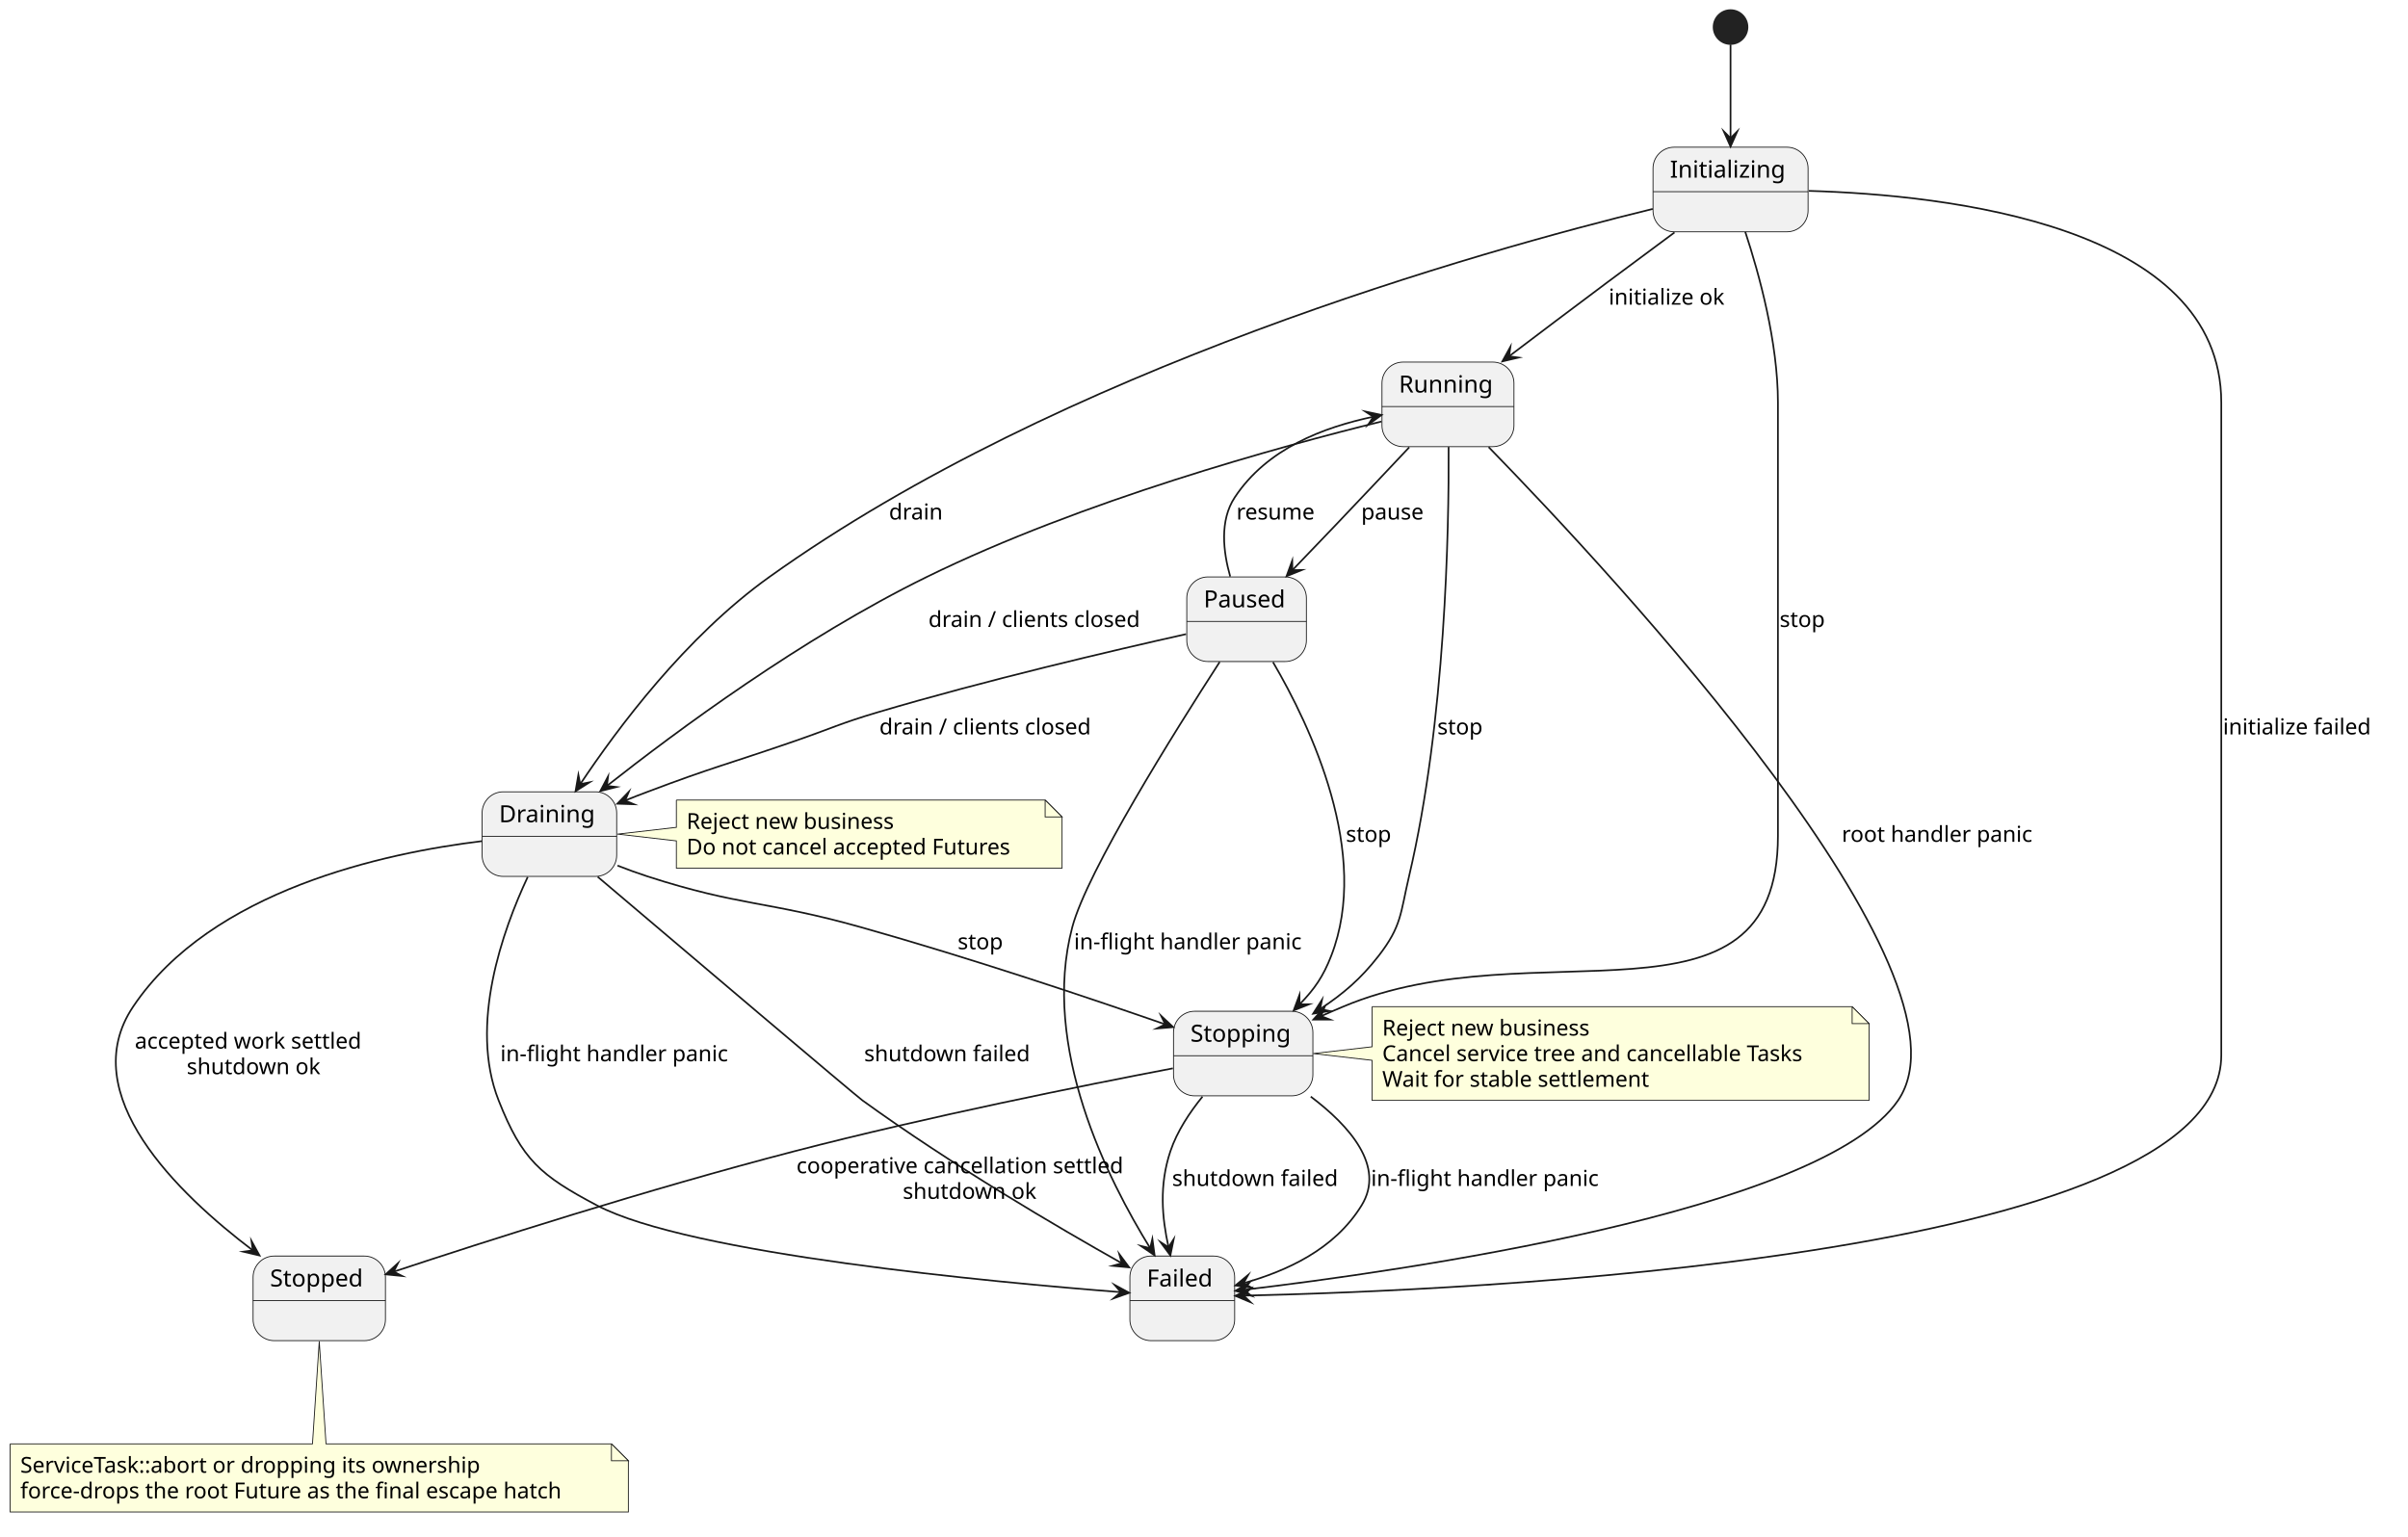
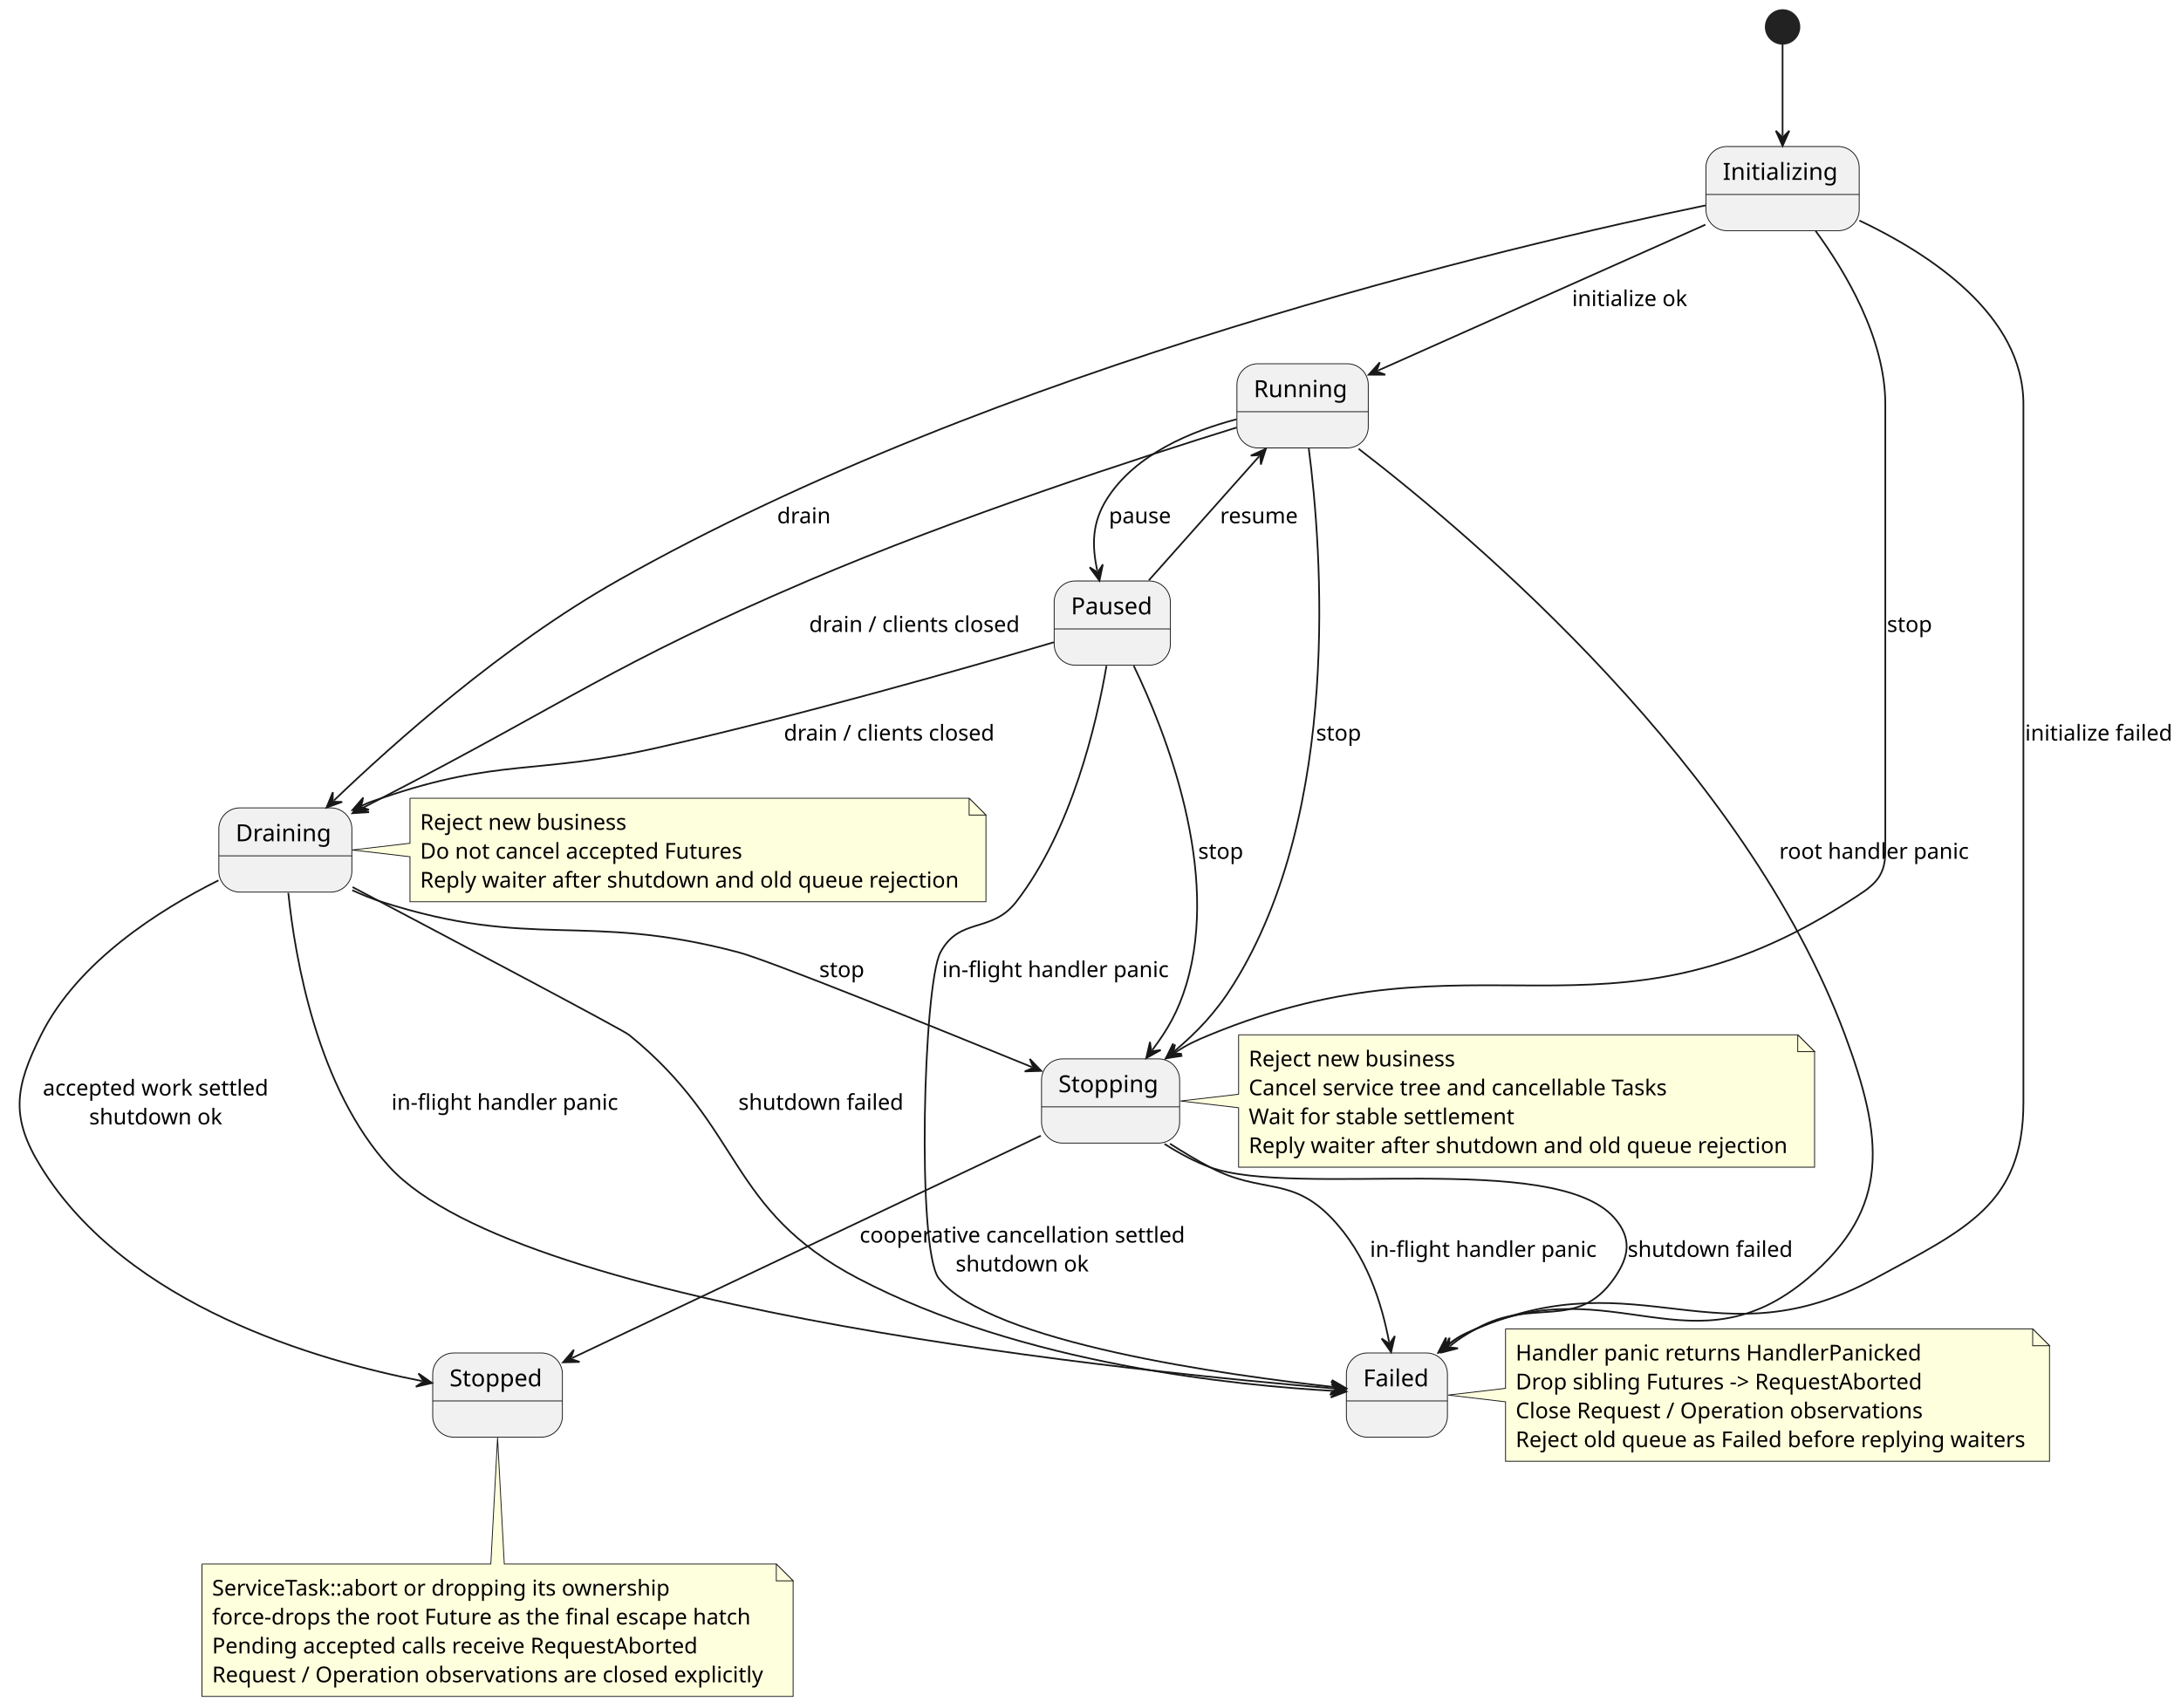
- <svg xmlns="http://www.w3.org/2000/svg" contentStyleType="text/css" data-diagram-type="STATE" height="908px" preserveAspectRatio="none" style="width:1423px;height:908px;background:#FFFFFF;" version="1.1" viewBox="0 0 1423 908" width="1423px" zoomAndPan="magnify">
+ <svg xmlns="http://www.w3.org/2000/svg" contentStyleType="text/css" height="1014px" preserveAspectRatio="none" style="width:1295px;height:1014px;background:#FFFFFF;" version="1.1" viewBox="0 0 1295 1014" width="1295px" zoomAndPan="magnify">
  <defs />
  <g>
-     <g class="start_entity" data-qualified-name=".start." data-source-line="4" id="ent0001">
-       <ellipse cx="1022.66" cy="16" fill="#222222" rx="10" ry="10" style="stroke:#222222;stroke-width:1;" />
+     <ellipse cx="1058.43" cy="16" fill="#222222" rx="10" ry="10" style="stroke:#222222;stroke-width:1.0;" />
+     <g id="Initializing">
+       <rect fill="#F1F1F1" height="50" rx="12.5" ry="12.5" style="stroke:#181818;stroke-width:0.5;" width="91" x="1012.93" y="87" />
+       <line style="stroke:#181818;stroke-width:0.5;" x1="1012.93" x2="1103.93" y1="115.478" y2="115.478" />
+       <text fill="#000000" font-family="Microsoft YaHei" font-size="14" lengthAdjust="spacing" textLength="71" x="1022.93" y="106.814">Initializing</text>
    </g>
-     <g class="entity" data-qualified-name="Initializing" data-source-line="4" id="ent0002">
-       <rect fill="#F1F1F1" height="50" rx="12.5" ry="12.5" style="stroke:#181818;stroke-width:0.5;" width="91.627" x="976.85" y="87" />
-       <line style="stroke:#181818;stroke-width:0.5;" x1="976.85" x2="1068.477" y1="113.297" y2="113.297" />
-       <text fill="#000000" font-family="'Microsoft YaHei'" font-size="14" lengthAdjust="spacing" textLength="71.627" x="986.85" y="104.995">Initializing</text>
+     <g id="Running">
+       <rect fill="#F1F1F1" height="50" rx="12.5" ry="12.5" style="stroke:#181818;stroke-width:0.5;" width="78" x="734.43" y="216" />
+       <line style="stroke:#181818;stroke-width:0.5;" x1="734.43" x2="812.43" y1="244.477" y2="244.477" />
+       <text fill="#000000" font-family="Microsoft YaHei" font-size="14" lengthAdjust="spacing" textLength="58" x="744.43" y="235.814">Running</text>
    </g>
-     <g class="entity" data-qualified-name="Running" data-source-line="5" id="ent0004">
-       <rect fill="#F1F1F1" height="50" rx="12.5" ry="12.5" style="stroke:#181818;stroke-width:0.5;" width="77.996" x="816.67" y="214" />
-       <line style="stroke:#181818;stroke-width:0.5;" x1="816.67" x2="894.666" y1="240.297" y2="240.297" />
-       <text fill="#000000" font-family="'Microsoft YaHei'" font-size="14" lengthAdjust="spacing" textLength="57.996" x="826.67" y="231.995">Running</text>
+     <g id="Stopping">
+       <rect fill="#F1F1F1" height="50" rx="12.5" ry="12.5" style="stroke:#181818;stroke-width:0.5;" width="82" x="618.43" y="628.79" />
+       <line style="stroke:#181818;stroke-width:0.5;" x1="618.43" x2="700.43" y1="657.268" y2="657.268" />
+       <text fill="#000000" font-family="Microsoft YaHei" font-size="14" lengthAdjust="spacing" textLength="62" x="628.43" y="648.604">Stopping</text>
    </g>
-     <g class="entity" data-qualified-name="Stopping" data-source-line="6" id="ent0006">
-       <rect fill="#F1F1F1" height="50" rx="12.5" ry="12.5" style="stroke:#181818;stroke-width:0.5;" width="82.364" x="693.48" y="597.7" />
-       <line style="stroke:#181818;stroke-width:0.5;" x1="693.48" x2="775.844" y1="623.997" y2="623.997" />
-       <text fill="#000000" font-family="'Microsoft YaHei'" font-size="14" lengthAdjust="spacing" textLength="62.364" x="703.48" y="615.695">Stopping</text>
+     <g id="Draining">
+       <rect fill="#F1F1F1" height="50" rx="12.5" ry="12.5" style="stroke:#181818;stroke-width:0.5;" width="79" x="129.93" y="479.74" />
+       <line style="stroke:#181818;stroke-width:0.5;" x1="129.93" x2="208.93" y1="508.217" y2="508.217" />
+       <text fill="#000000" font-family="Microsoft YaHei" font-size="14" lengthAdjust="spacing" textLength="59" x="139.93" y="499.553">Draining</text>
    </g>
-     <g class="entity" data-qualified-name="Draining" data-source-line="7" id="ent0008">
-       <rect fill="#F1F1F1" height="50" rx="12.5" ry="12.5" style="stroke:#181818;stroke-width:0.5;" width="79.527" x="284.9" y="468" />
-       <line style="stroke:#181818;stroke-width:0.5;" x1="284.9" x2="364.427" y1="494.297" y2="494.297" />
-       <text fill="#000000" font-family="'Microsoft YaHei'" font-size="14" lengthAdjust="spacing" textLength="59.527" x="294.9" y="485.995">Draining</text>
+     <g id="Failed">
+       <rect fill="#F1F1F1" height="50" rx="12.5" ry="12.5" style="stroke:#181818;stroke-width:0.5;" width="60" x="799.43" y="803.42" />
+       <line style="stroke:#181818;stroke-width:0.5;" x1="799.43" x2="859.43" y1="831.898" y2="831.898" />
+       <text fill="#000000" font-family="Microsoft YaHei" font-size="14" lengthAdjust="spacing" textLength="40" x="809.43" y="823.234">Failed</text>
    </g>
-     <g class="entity" data-qualified-name="Failed" data-source-line="8" id="ent0010">
-       <rect fill="#F1F1F1" height="50" rx="12.5" ry="12.5" style="stroke:#181818;stroke-width:0.5;" width="61.911" x="667.71" y="742.39" />
-       <line style="stroke:#181818;stroke-width:0.5;" x1="667.71" x2="729.621" y1="768.687" y2="768.687" />
-       <text fill="#000000" font-family="'Microsoft YaHei'" font-size="14" lengthAdjust="spacing" textLength="41.911" x="677.71" y="760.385">Failed</text>
+     <g id="Paused">
+       <rect fill="#F1F1F1" height="50" rx="12.5" ry="12.5" style="stroke:#181818;stroke-width:0.5;" width="69" x="625.93" y="345" />
+       <line style="stroke:#181818;stroke-width:0.5;" x1="625.93" x2="694.93" y1="373.478" y2="373.478" />
+       <text fill="#000000" font-family="Microsoft YaHei" font-size="14" lengthAdjust="spacing" textLength="49" x="635.93" y="364.813">Paused</text>
    </g>
-     <g class="entity" data-qualified-name="Paused" data-source-line="10" id="ent0012">
-       <rect fill="#F1F1F1" height="50" rx="12.5" ry="12.5" style="stroke:#181818;stroke-width:0.5;" width="70.689" x="701.32" y="341" />
-       <line style="stroke:#181818;stroke-width:0.5;" x1="701.32" x2="772.009" y1="367.297" y2="367.297" />
-       <text fill="#000000" font-family="'Microsoft YaHei'" font-size="14" lengthAdjust="spacing" textLength="50.688" x="711.32" y="358.995">Paused</text>
+     <g id="Stopped">
+       <rect fill="#F1F1F1" height="50" rx="12.5" ry="12.5" style="stroke:#181818;stroke-width:0.5;" width="77" x="256.93" y="803.42" />
+       <line style="stroke:#181818;stroke-width:0.5;" x1="256.93" x2="333.93" y1="831.898" y2="831.898" />
+       <text fill="#000000" font-family="Microsoft YaHei" font-size="14" lengthAdjust="spacing" textLength="57" x="266.93" y="823.234">Stopped</text>
    </g>
-     <g class="entity" data-qualified-name="Stopped" data-source-line="22" id="ent0024">
-       <rect fill="#F1F1F1" height="50" rx="12.5" ry="12.5" style="stroke:#181818;stroke-width:0.5;" width="78.215" x="149.56" y="742.39" />
-       <line style="stroke:#181818;stroke-width:0.5;" x1="149.56" x2="227.775" y1="768.687" y2="768.687" />
-       <text fill="#000000" font-family="'Microsoft YaHei'" font-size="14" lengthAdjust="spacing" textLength="58.215" x="159.56" y="760.385">Stopped</text>
+     <g id="elem_GMN30">
+       <path d="M243.43,474 L243.43,500.74 L209.14,504.74 L243.43,508.74 L243.43,535.473 A0,0 0 0 0 243.43,535.473 L585.43,535.473 A0,0 0 0 0 585.43,535.473 L585.43,484 L575.43,474 L243.43,474 A0,0 0 0 0 243.43,474 " fill="#FEFFDD" style="stroke:#181818;stroke-width:0.5;" />
+       <path d="M575.43,474 L575.43,484 L585.43,484 L575.43,474 " fill="#FEFFDD" style="stroke:#181818;stroke-width:0.5;" />
+       <text fill="#000000" font-family="Microsoft YaHei" font-size="13" lengthAdjust="spacing" textLength="122" x="249.43" y="492.755">Reject new business</text>
+       <text fill="#000000" font-family="Microsoft YaHei" font-size="13" lengthAdjust="spacing" textLength="196" x="249.43" y="509.913">Do not cancel accepted Futures</text>
+       <text fill="#000000" font-family="Microsoft YaHei" font-size="13" lengthAdjust="spacing" textLength="321" x="249.43" y="527.071">Reply waiter after shutdown and old queue rejection</text>
    </g>
-     <g class="entity" data-qualified-name="GMN29" data-source-line="28" id="ent0030">
-       <path d="M399.7,472.86 L399.7,489 L364.9,493 L399.7,497 L399.7,513.126 A0,0 0 0 0 399.7,513.126 L627.621,513.126 A0,0 0 0 0 627.621,513.126 L627.621,482.86 L617.621,472.86 L399.7,472.86 A0,0 0 0 0 399.7,472.86" fill="#FEFFDD" style="stroke:#181818;stroke-width:0.5;" />
-       <path d="M617.621,472.86 L617.621,482.86 L627.621,482.86 L617.621,472.86" fill="#FEFFDD" style="stroke:#181818;stroke-width:0.5;" />
-       <text fill="#000000" font-family="'Microsoft YaHei'" font-size="13" lengthAdjust="spacing" textLength="132.679" x="405.7" y="489.927">Reject new business</text>
-       <text fill="#000000" font-family="'Microsoft YaHei'" font-size="13" lengthAdjust="spacing" textLength="206.921" x="405.7" y="505.06">Do not cancel accepted Futures</text>
+     <g id="elem_GMN33">
+       <path d="M735.43,614.48 L735.43,649.79 L700.91,653.79 L735.43,657.79 L735.43,693.111 A0,0 0 0 0 735.43,693.111 L1077.43,693.111 A0,0 0 0 0 1077.43,693.111 L1077.43,624.48 L1067.43,614.48 L735.43,614.48 A0,0 0 0 0 735.43,614.48 " fill="#FEFFDD" style="stroke:#181818;stroke-width:0.5;" />
+       <path d="M1067.43,614.48 L1067.43,624.48 L1077.43,624.48 L1067.43,614.48 " fill="#FEFFDD" style="stroke:#181818;stroke-width:0.5;" />
+       <text fill="#000000" font-family="Microsoft YaHei" font-size="13" lengthAdjust="spacing" textLength="122" x="741.43" y="633.235">Reject new business</text>
+       <text fill="#000000" font-family="Microsoft YaHei" font-size="13" lengthAdjust="spacing" textLength="250" x="741.43" y="650.393">Cancel service tree and cancellable Tasks</text>
+       <text fill="#000000" font-family="Microsoft YaHei" font-size="13" lengthAdjust="spacing" textLength="159" x="741.43" y="667.551">Wait for stable settlement</text>
+       <text fill="#000000" font-family="Microsoft YaHei" font-size="13" lengthAdjust="spacing" textLength="321" x="741.43" y="684.708">Reply waiter after shutdown and old queue rejection</text>
    </g>
-     <g class="entity" data-qualified-name="GMN32" data-source-line="33" id="ent0033">
-       <path d="M810.82,595 L810.82,618.7 L776.04,622.7 L810.82,626.7 L810.82,650.398 A0,0 0 0 0 810.82,650.398 L1104.515,650.398 A0,0 0 0 0 1104.515,650.398 L1104.515,605 L1094.515,595 L810.82,595 A0,0 0 0 0 810.82,595" fill="#FEFFDD" style="stroke:#181818;stroke-width:0.5;" />
-       <path d="M1094.515,595 L1094.515,605 L1104.515,605 L1094.515,595" fill="#FEFFDD" style="stroke:#181818;stroke-width:0.5;" />
-       <text fill="#000000" font-family="'Microsoft YaHei'" font-size="13" lengthAdjust="spacing" textLength="132.679" x="816.82" y="612.067">Reject new business</text>
-       <text fill="#000000" font-family="'Microsoft YaHei'" font-size="13" lengthAdjust="spacing" textLength="272.695" x="816.82" y="627.2">Cancel service tree and cancellable Tasks</text>
-       <text fill="#000000" font-family="'Microsoft YaHei'" font-size="13" lengthAdjust="spacing" textLength="170.073" x="816.82" y="642.332">Wait for stable settlement</text>
+     <g id="elem_GMN36">
+       <path d="M893.93,789.11 L893.93,824.42 L859.88,828.42 L893.93,832.42 L893.93,867.741 A0,0 0 0 0 893.93,867.741 L1216.93,867.741 A0,0 0 0 0 1216.93,867.741 L1216.93,799.11 L1206.93,789.11 L893.93,789.11 A0,0 0 0 0 893.93,789.11 " fill="#FEFFDD" style="stroke:#181818;stroke-width:0.5;" />
+       <path d="M1206.93,789.11 L1206.93,799.11 L1216.93,799.11 L1206.93,789.11 " fill="#FEFFDD" style="stroke:#181818;stroke-width:0.5;" />
+       <text fill="#000000" font-family="Microsoft YaHei" font-size="13" lengthAdjust="spacing" textLength="240" x="899.93" y="807.865">Handler panic returns HandlerPanicked</text>
+       <text fill="#000000" font-family="Microsoft YaHei" font-size="13" lengthAdjust="spacing" textLength="247" x="899.93" y="825.023">Drop sibling Futures -&gt; RequestAborted</text>
+       <text fill="#000000" font-family="Microsoft YaHei" font-size="13" lengthAdjust="spacing" textLength="244" x="899.93" y="842.181">Close Request / Operation observations</text>
+       <text fill="#000000" font-family="Microsoft YaHei" font-size="13" lengthAdjust="spacing" textLength="302" x="899.93" y="859.338">Reject old queue as Failed before replying waiters</text>
    </g>
-     <g class="entity" data-qualified-name="GMN35" data-source-line="39" id="ent0036">
-       <path d="M6,853.39 L6,893.656 A0,0 0 0 0 6,893.656 L371.329,893.656 A0,0 0 0 0 371.329,893.656 L371.329,863.39 L361.329,853.39 L192.66,853.39 L188.66,792.81 L184.66,853.39 L6,853.39 A0,0 0 0 0 6,853.39" fill="#FEFFDD" style="stroke:#181818;stroke-width:0.5;" />
-       <path d="M361.329,853.39 L361.329,863.39 L371.329,863.39 L361.329,853.39" fill="#FEFFDD" style="stroke:#181818;stroke-width:0.5;" />
-       <text fill="#000000" font-family="'Microsoft YaHei'" font-size="13" lengthAdjust="spacing" textLength="292.138" x="12" y="870.457">ServiceTask::abort or dropping its ownership</text>
-       <text fill="#000000" font-family="'Microsoft YaHei'" font-size="13" lengthAdjust="spacing" textLength="344.329" x="12" y="885.59">force-drops the root Future as the final escape hatch</text>
+     <g id="elem_GMN39">
+       <path d="M119.93,928.74 L119.93,1007.371 A0,0 0 0 0 119.93,1007.371 L470.93,1007.371 A0,0 0 0 0 470.93,1007.371 L470.93,938.74 L460.93,928.74 L299.43,928.74 L295.43,853.71 L291.43,928.74 L119.93,928.74 A0,0 0 0 0 119.93,928.74 " fill="#FEFFDD" style="stroke:#181818;stroke-width:0.5;" />
+       <path d="M460.93,928.74 L460.93,938.74 L470.93,938.74 L460.93,928.74 " fill="#FEFFDD" style="stroke:#181818;stroke-width:0.5;" />
+       <text fill="#000000" font-family="Microsoft YaHei" font-size="13" lengthAdjust="spacing" textLength="272" x="125.93" y="947.495">ServiceTask::abort or dropping its ownership</text>
+       <text fill="#000000" font-family="Microsoft YaHei" font-size="13" lengthAdjust="spacing" textLength="327" x="125.93" y="964.653">force-drops the root Future as the final escape hatch</text>
+       <text fill="#000000" font-family="Microsoft YaHei" font-size="13" lengthAdjust="spacing" textLength="290" x="125.93" y="981.811">Pending accepted calls receive RequestAborted</text>
+       <text fill="#000000" font-family="Microsoft YaHei" font-size="13" lengthAdjust="spacing" textLength="330" x="125.93" y="998.968">Request / Operation observations are closed explicitly</text>
    </g>
-     <g class="link" data-entity-1="ent0001" data-entity-2="ent0002" data-link-type="dependency" data-source-line="4" id="lnk3">
-       <path d="M1022.66,26.35 C1022.66,40.28 1022.66,61.95 1022.66,81.64" fill="none" id="*start*-to-Initializing" style="stroke:#181818;stroke-width:1;" />
-       <polygon fill="#181818" points="1022.66,86.64,1026.66,77.64,1022.66,81.64,1018.66,77.64,1022.66,86.64" style="stroke:#181818;stroke-width:1;stroke-linejoin:miter;stroke-miterlimit:10;" />
+     <g id="link_*start*_Initializing">
+       <path d="M1058.43,26.36 C1058.43,40.29 1058.43,60.96 1058.43,80.65 " fill="none" id="*start*-to-Initializing" style="stroke:#181818;stroke-width:1.0;" />
+       <polygon fill="#181818" points="1058.43,86.65,1062.43,77.65,1058.43,81.65,1054.43,77.65,1058.43,86.65" style="stroke:#181818;stroke-width:1.0;" />
    </g>
-     <g class="link" data-entity-1="ent0002" data-entity-2="ent0004" data-link-type="dependency" data-source-line="5" id="lnk5">
-       <path d="M989.54,137.39 C977.03,146.63 962.67,157.27 949.66,167 C929.02,182.42 909.915,196.84 891.785,210.58" fill="none" id="Initializing-to-Running" style="stroke:#181818;stroke-width:1;" />
-       <polygon fill="#181818" points="887.8,213.6,897.389,211.352,891.785,210.58,892.557,204.976,887.8,213.6" style="stroke:#181818;stroke-width:1;stroke-linejoin:miter;stroke-miterlimit:10;" />
-       <text fill="#000000" font-family="'Microsoft YaHei'" font-size="13" lengthAdjust="spacing" textLength="73.798" x="950.66" y="180.067">initialize ok</text>
+     <g id="link_Initializing_Running">
+       <path d="M1012.63,133.41 C957.25,158.09 870.431,196.778 818.161,220.068 " fill="none" id="Initializing-to-Running" style="stroke:#181818;stroke-width:1.0;" />
+       <polygon fill="#181818" points="812.68,222.51,822.529,222.501,817.247,220.475,819.273,215.193,812.68,222.51" style="stroke:#181818;stroke-width:1.0;" />
+       <text fill="#000000" font-family="Microsoft YaHei" font-size="13" lengthAdjust="spacing" textLength="67" x="933.43" y="181.755">initialize ok</text>
    </g>
-     <g class="link" data-entity-1="ent0002" data-entity-2="ent0006" data-link-type="dependency" data-source-line="6" id="lnk7">
-       <path d="M1031.37,137.07 C1039.59,161.98 1050.66,202.19 1050.66,238 C1050.66,238 1050.66,238 1050.66,494 C1050.66,616.72 906.72,547.24 793.66,595 C787.97,597.4 786.572,597.985 780.702,600.585" fill="none" id="Initializing-to-Stopping" style="stroke:#181818;stroke-width:1;" />
-       <polygon fill="#181818" points="776.13,602.61,785.979,602.622,780.702,600.585,782.739,595.308,776.13,602.61" style="stroke:#181818;stroke-width:1;stroke-linejoin:miter;stroke-miterlimit:10;" />
-       <text fill="#000000" font-family="'Microsoft YaHei'" font-size="13" lengthAdjust="spacing" textLength="28.076" x="1051.66" y="370.567">stop</text>
+     <g id="link_Initializing_Stopping">
+       <path d="M1078.06,137.14 C1095.89,161.54 1119.43,201.11 1119.43,240 C1119.43,240 1119.43,240 1119.43,505.74 C1119.43,522.18 1111.27,526.61 1097.43,535.48 C952.53,628.28 877.52,548.94 718.43,614.48 C709.5,618.15 705.534,619.992 697.304,625.222 " fill="none" id="Initializing-to-Stopping" style="stroke:#181818;stroke-width:1.0;" />
+       <polygon fill="#181818" points="692.24,628.44,701.981,626.989,696.46,625.758,697.691,620.237,692.24,628.44" style="stroke:#181818;stroke-width:1.0;" />
+       <text fill="#000000" font-family="Microsoft YaHei" font-size="13" lengthAdjust="spacing" textLength="27" x="1120.43" y="375.255">stop</text>
    </g>
-     <g class="link" data-entity-1="ent0002" data-entity-2="ent0008" data-link-type="dependency" data-source-line="7" id="lnk9">
-       <path d="M976.69,123.48 C875.1,148.27 626.87,217.83 454.66,341 C405,376.51 364.807,430.672 342.897,463.472" fill="none" id="Initializing-to-Draining" style="stroke:#181818;stroke-width:1;" />
-       <polygon fill="#181818" points="340.12,467.63,348.445,462.368,342.897,463.472,341.793,457.924,340.12,467.63" style="stroke:#181818;stroke-width:1;stroke-linejoin:miter;stroke-miterlimit:10;" />
-       <text fill="#000000" font-family="'Microsoft YaHei'" font-size="13" lengthAdjust="spacing" textLength="33.414" x="525.33" y="307.067">drain</text>
+     <g id="link_Initializing_Draining">
+       <path d="M1012.63,121.98 C897.98,145.76 591.63,217.48 366.43,345 C298.2,383.64 233.672,441.419 198.232,475.379 " fill="none" id="Initializing-to-Draining" style="stroke:#181818;stroke-width:1.0;" />
+       <polygon fill="#181818" points="193.9,479.53,203.166,476.191,197.51,476.071,197.631,470.415,193.9,479.53" style="stroke:#181818;stroke-width:1.0;" />
+       <text fill="#000000" font-family="Microsoft YaHei" font-size="13" lengthAdjust="spacing" textLength="31" x="461.43" y="310.755">drain</text>
    </g>
-     <g class="link" data-entity-1="ent0002" data-entity-2="ent0010" data-link-type="dependency" data-source-line="8" id="lnk11">
-       <path d="M1068.94,112.82 C1150.81,115.19 1312.66,133.14 1312.66,238 C1312.66,238 1312.66,238 1312.66,623.7 C1312.66,744.62 860.079,762.999 734.959,765.788" fill="none" id="Initializing-to-Failed" style="stroke:#181818;stroke-width:1;" />
-       <polygon fill="#181818" points="729.96,765.9,739.047,769.698,734.959,765.788,738.869,761.7,729.96,765.9" style="stroke:#181818;stroke-width:1;stroke-linejoin:miter;stroke-miterlimit:10;" />
-       <text fill="#000000" font-family="'Microsoft YaHei'" font-size="13" lengthAdjust="spacing" textLength="94.332" x="1313.66" y="434.067">initialize failed</text>
+     <g id="link_Initializing_Failed">
+       <path d="M1104.06,130.96 C1145.91,150.78 1201.43,187.04 1201.43,240 C1201.43,240 1201.43,240 1201.43,654.79 C1201.43,715.45 1166.71,730.14 1113.43,759.11 C1020.15,809.82 974.01,747.28 876.43,789.11 C868.49,792.51 865.497,793.902 858.727,799.342 " fill="none" id="Initializing-to-Failed" style="stroke:#181818;stroke-width:1.0;" />
+       <polygon fill="#181818" points="854.05,803.1,863.571,800.581,857.948,799.968,858.56,794.345,854.05,803.1" style="stroke:#181818;stroke-width:1.0;" />
+       <text fill="#000000" font-family="Microsoft YaHei" font-size="13" lengthAdjust="spacing" textLength="85" x="1202.43" y="439.755">initialize failed</text>
    </g>
-     <g class="link" data-entity-1="ent0004" data-entity-2="ent0012" data-link-type="dependency" data-source-line="10" id="lnk13">
-       <path d="M832.78,264.37 C819.86,278.1 803.4,295.54 788.66,311 C779.41,320.7 772.663,327.743 763.743,336.983" fill="none" id="Running-to-Paused" style="stroke:#181818;stroke-width:1;" />
-       <polygon fill="#181818" points="760.27,340.58,769.399,336.883,763.743,336.983,763.643,331.327,760.27,340.58" style="stroke:#181818;stroke-width:1;stroke-linejoin:miter;stroke-miterlimit:10;" />
-       <text fill="#000000" font-family="'Microsoft YaHei'" font-size="13" lengthAdjust="spacing" textLength="39.228" x="804.4" y="307.067">pause</text>
+     <g id="link_Running_Paused">
+       <path d="M734.14,248.99 C707.51,255.99 674.2,269.69 657.43,296 C648.29,310.34 648.275,323.805 651.545,338.965 " fill="none" id="Running-to-Paused" style="stroke:#181818;stroke-width:1.0;" />
+       <polygon fill="#181818" points="652.81,344.83,654.822,335.189,651.756,339.942,647.002,336.876,652.81,344.83" style="stroke:#181818;stroke-width:1.0;" />
+       <text fill="#000000" font-family="Microsoft YaHei" font-size="13" lengthAdjust="spacing" textLength="36" x="658.43" y="310.755">pause</text>
    </g>
-     <g class="link" data-entity-1="ent0012" data-entity-2="ent0004" data-link-type="dependency" data-source-line="11" id="lnk14">
-       <path d="M726.99,340.77 C722.81,326.1 720.66,307.65 729.66,294 C748.79,264.99 782.189,252.537 811.569,246.307" fill="none" id="Paused-to-Running" style="stroke:#181818;stroke-width:1;" />
-       <polygon fill="#181818" points="816.46,245.27,806.826,243.224,811.569,246.307,808.486,251.05,816.46,245.27" style="stroke:#181818;stroke-width:1;stroke-linejoin:miter;stroke-miterlimit:10;" />
-       <text fill="#000000" font-family="'Microsoft YaHei'" font-size="13" lengthAdjust="spacing" textLength="49.017" x="730.66" y="307.067">resume</text>
+     <g id="link_Paused_Running">
+       <path d="M682.15,344.59 C702.13,322.13 727.642,293.463 747.652,270.973 " fill="none" id="Paused-to-Running" style="stroke:#181818;stroke-width:1.0;" />
+       <polygon fill="#181818" points="751.64,266.49,742.669,270.555,748.316,270.226,748.646,275.873,751.64,266.49" style="stroke:#181818;stroke-width:1.0;" />
+       <text fill="#000000" font-family="Microsoft YaHei" font-size="13" lengthAdjust="spacing" textLength="45" x="724.43" y="310.755">resume</text>
    </g>
-     <g class="link" data-entity-1="ent0004" data-entity-2="ent0008" data-link-type="dependency" data-source-line="12" id="lnk15">
-       <path d="M816.39,249.13 C756.5,263.87 639.62,295.89 547.66,341 C473.78,377.24 400.018,431.926 358.668,464.496" fill="none" id="Running-to-Draining" style="stroke:#181818;stroke-width:1;" />
-       <polygon fill="#181818" points="354.74,467.59,364.285,465.163,358.668,464.496,359.335,458.879,354.74,467.59" style="stroke:#181818;stroke-width:1;stroke-linejoin:miter;stroke-miterlimit:10;" />
-       <text fill="#000000" font-family="'Microsoft YaHei'" font-size="13" lengthAdjust="spacing" textLength="134.405" x="548.66" y="370.567">drain / clients closed</text>
+     <g id="link_Running_Draining">
+       <path d="M734.27,253.87 C677.31,271.54 568.68,306.82 479.43,345 C363.38,394.65 338.6,416.15 226.43,474 C220.87,476.87 220.341,477.128 214.582,480.128 " fill="none" id="Running-to-Draining" style="stroke:#181818;stroke-width:1.0;" />
+       <polygon fill="#181818" points="209.26,482.9,219.09,482.29,213.695,480.59,215.394,475.195,209.26,482.9" style="stroke:#181818;stroke-width:1.0;" />
+       <text fill="#000000" font-family="Microsoft YaHei" font-size="13" lengthAdjust="spacing" textLength="127" x="480.43" y="375.255">drain / clients closed</text>
    </g>
-     <g class="link" data-entity-1="ent0012" data-entity-2="ent0008" data-link-type="dependency" data-source-line="13" id="lnk16">
-       <path d="M700.9,374.8 C657.49,384.52 582.21,402.14 518.66,421 C496.57,427.55 491.45,430.46 469.66,438 C431.01,451.37 420.91,453.5 382.66,468 C376.86,470.2 375.394,470.732 369.424,473.152" fill="none" id="Paused-to-Draining" style="stroke:#181818;stroke-width:1;" />
-       <polygon fill="#181818" points="364.79,475.03,374.634,475.356,369.424,473.152,371.628,467.942,364.79,475.03" style="stroke:#181818;stroke-width:1;stroke-linejoin:miter;stroke-miterlimit:10;" />
-       <text fill="#000000" font-family="'Microsoft YaHei'" font-size="13" lengthAdjust="spacing" textLength="134.405" x="519.66" y="434.067">drain / clients closed</text>
+     <g id="link_Paused_Draining">
+       <path d="M625.71,381.39 C574.53,396.46 475.68,424.72 390.43,444 C318.15,460.35 296.5,449.93 226.43,474 C220.72,475.96 220.322,475.872 214.672,478.522 " fill="none" id="Paused-to-Draining" style="stroke:#181818;stroke-width:1.0;" />
+       <polygon fill="#181818" points="209.24,481.07,219.087,480.87,213.767,478.947,215.69,473.627,209.24,481.07" style="stroke:#181818;stroke-width:1.0;" />
+       <text fill="#000000" font-family="Microsoft YaHei" font-size="13" lengthAdjust="spacing" textLength="127" x="465.43" y="439.755">drain / clients closed</text>
    </g>
-     <g class="link" data-entity-1="ent0004" data-entity-2="ent0006" data-link-type="dependency" data-source-line="14" id="lnk17">
-       <path d="M856.05,264.17 C856.31,312.89 854.29,426.07 832.66,518 C827.54,539.77 828.38,547.32 814.66,565 C804.23,578.44 793.909,587.28 780.119,596.41" fill="none" id="Running-to-Stopping" style="stroke:#181818;stroke-width:1;" />
-       <polygon fill="#181818" points="775.95,599.17,785.663,597.537,780.119,596.41,781.246,590.866,775.95,599.17" style="stroke:#181818;stroke-width:1;stroke-linejoin:miter;stroke-miterlimit:10;" />
-       <text fill="#000000" font-family="'Microsoft YaHei'" font-size="13" lengthAdjust="spacing" textLength="28.076" x="849.39" y="434.067">stop</text>
+     <g id="link_Running_Stopping">
+       <path d="M777.1,266.26 C784.79,325.66 796.93,481.09 732.43,584.48 C721.95,601.27 710.917,612.782 696.807,624.682 " fill="none" id="Running-to-Stopping" style="stroke:#181818;stroke-width:1.0;" />
+       <polygon fill="#181818" points="692.22,628.55,701.679,625.805,696.042,625.327,696.521,619.69,692.22,628.55" style="stroke:#181818;stroke-width:1.0;" />
+       <text fill="#000000" font-family="Microsoft YaHei" font-size="13" lengthAdjust="spacing" textLength="27" x="781.43" y="439.755">stop</text>
    </g>
-     <g class="link" data-entity-1="ent0012" data-entity-2="ent0006" data-link-type="dependency" data-source-line="15" id="lnk18">
-       <path d="M752.28,391.36 C774.53,429.33 810.19,504.53 786.66,565 C781.97,577.07 776.852,584.551 767.982,593.641" fill="none" id="Paused-to-Stopping" style="stroke:#181818;stroke-width:1;" />
-       <polygon fill="#181818" points="764.49,597.22,773.638,593.572,767.982,593.641,767.913,587.985,764.49,597.22" style="stroke:#181818;stroke-width:1;stroke-linejoin:miter;stroke-miterlimit:10;" />
-       <text fill="#000000" font-family="'Microsoft YaHei'" font-size="13" lengthAdjust="spacing" textLength="28.076" x="795.35" y="497.567">stop</text>
+     <g id="link_Paused_Stopping">
+       <path d="M673.18,395.36 C692.42,435.36 724.58,517.24 704.43,584.48 C699.65,600.39 693.446,611.234 684.206,623.524 " fill="none" id="Paused-to-Stopping" style="stroke:#181818;stroke-width:1.0;" />
+       <polygon fill="#181818" points="680.6,628.32,689.206,623.53,683.605,624.323,682.811,618.723,680.6,628.32" style="stroke:#181818;stroke-width:1.0;" />
+       <text fill="#000000" font-family="Microsoft YaHei" font-size="13" lengthAdjust="spacing" textLength="27" x="711.43" y="509.995">stop</text>
    </g>
-     <g class="link" data-entity-1="ent0008" data-entity-2="ent0006" data-link-type="dependency" data-source-line="16" id="lnk19">
-       <path d="M364.92,511.61 C370.82,513.91 376.86,516.12 382.66,518 C437.43,535.72 453.25,532.39 508.66,548 C573.81,566.34 643.517,589.789 688.597,605.449" fill="none" id="Draining-to-Stopping" style="stroke:#181818;stroke-width:1;" />
-       <polygon fill="#181818" points="693.32,607.09,686.131,600.358,688.597,605.449,683.506,607.915,693.32,607.09" style="stroke:#181818;stroke-width:1;stroke-linejoin:miter;stroke-miterlimit:10;" />
-       <text fill="#000000" font-family="'Microsoft YaHei'" font-size="13" lengthAdjust="spacing" textLength="28.076" x="565.92" y="561.067">stop</text>
+     <g id="link_Draining_Stopping">
+       <path d="M209.17,528.62 C214.83,531.25 220.69,533.63 226.43,535.48 C317.03,564.57 346.42,541.16 438.43,565.48 C456.47,570.25 553.925,609.652 612.725,633.662 " fill="none" id="Draining-to-Stopping" style="stroke:#181818;stroke-width:1.0;" />
+       <polygon fill="#181818" points="618.28,635.93,611.46,628.824,613.651,634.04,608.436,636.231,618.28,635.93" style="stroke:#181818;stroke-width:1.0;" />
+       <text fill="#000000" font-family="Microsoft YaHei" font-size="13" lengthAdjust="spacing" textLength="27" x="486.43" y="580.235">stop</text>
    </g>
-     <g class="link" data-entity-1="ent0004" data-entity-2="ent0010" data-link-type="dependency" data-source-line="17" id="lnk20">
-       <path d="M879.71,264.25 C954.15,340.65 1172.74,575.65 1121.66,650.39 C1076.5,716.49 825.165,751.672 735.005,762.352" fill="none" id="Running-to-Failed" style="stroke:#181818;stroke-width:1;" />
-       <polygon fill="#181818" points="730.04,762.94,739.448,765.854,735.005,762.352,738.507,757.909,730.04,762.94" style="stroke:#181818;stroke-width:1;stroke-linejoin:miter;stroke-miterlimit:10;" />
-       <text fill="#000000" font-family="'Microsoft YaHei'" font-size="13" lengthAdjust="spacing" textLength="119.482" x="1088.39" y="497.567">root handler panic</text>
+     <g id="link_Running_Failed">
+       <path d="M806.69,266.48 C876.45,320.13 1036.44,456.07 1095.43,614.48 C1118.11,675.41 1123.15,717.22 1073.43,759.11 C1005.69,816.17 957.38,753.19 876.43,789.11 C868.53,792.61 865.557,794.042 858.787,799.482 " fill="none" id="Running-to-Failed" style="stroke:#181818;stroke-width:1.0;" />
+       <polygon fill="#181818" points="854.11,803.24,863.631,800.721,858.008,800.108,858.62,794.485,854.11,803.24" style="stroke:#181818;stroke-width:1.0;" />
+       <text fill="#000000" font-family="Microsoft YaHei" font-size="13" lengthAdjust="spacing" textLength="113" x="1056.43" y="509.995">root handler panic</text>
    </g>
-     <g class="link" data-entity-1="ent0012" data-entity-2="ent0010" data-link-type="dependency" data-source-line="18" id="lnk21">
-       <path d="M720.78,391.24 C694.11,432.49 642.38,515.05 633.66,548 C614.89,618.94 654.821,697.487 679.691,737.717" fill="none" id="Paused-to-Failed" style="stroke:#181818;stroke-width:1;" />
-       <polygon fill="#181818" points="682.32,741.97,680.99,732.211,679.691,737.717,674.185,736.418,682.32,741.97" style="stroke:#181818;stroke-width:1;stroke-linejoin:miter;stroke-miterlimit:10;" />
-       <text fill="#000000" font-family="'Microsoft YaHei'" font-size="13" lengthAdjust="spacing" textLength="143.064" x="634.66" y="561.067">in-flight handler panic</text>
+     <g id="link_Paused_Failed">
+       <path d="M656.99,395.37 C651.12,429.68 636.42,492.8 603.43,535.48 C588.72,554.49 569.83,544.32 558.43,565.48 C548.21,584.41 544.19,742.14 557.43,759.11 C587.22,797.31 729.086,816.747 793.446,823.797 " fill="none" id="Paused-to-Failed" style="stroke:#181818;stroke-width:1.0;" />
+       <polygon fill="#181818" points="799.41,824.45,790.899,819.494,794.44,823.906,790.028,827.446,799.41,824.45" style="stroke:#181818;stroke-width:1.0;" />
+       <text fill="#000000" font-family="Microsoft YaHei" font-size="13" lengthAdjust="spacing" textLength="136" x="559.43" y="580.235">in-flight handler panic</text>
    </g>
-     <g class="link" data-entity-1="ent0008" data-entity-2="ent0010" data-link-type="dependency" data-source-line="19" id="lnk22">
-       <path d="M311.84,518.35 C297.09,549.8 277.05,605.78 294.66,650.39 C308.52,685.49 319.31,694.74 352.66,712.39 C407.21,741.26 587.825,757.911 662.345,763.731" fill="none" id="Draining-to-Failed" style="stroke:#181818;stroke-width:1;" />
-       <polygon fill="#181818" points="667.33,764.12,658.669,759.431,662.345,763.731,658.046,767.407,667.33,764.12" style="stroke:#181818;stroke-width:1;stroke-linejoin:miter;stroke-miterlimit:10;" />
-       <text fill="#000000" font-family="'Microsoft YaHei'" font-size="13" lengthAdjust="spacing" textLength="143.064" x="295.66" y="627.267">in-flight handler panic</text>
+     <g id="link_Draining_Failed">
+       <path d="M171.18,530.22 C175.24,569.39 188.5,646.47 231.43,693.11 C309.96,778.45 682.411,815.341 793.021,824.571 " fill="none" id="Draining-to-Failed" style="stroke:#181818;stroke-width:1.0;" />
+       <polygon fill="#181818" points="799,825.07,790.364,820.335,794.017,824.654,789.698,828.308,799,825.07" style="stroke:#181818;stroke-width:1.0;" />
+       <text fill="#000000" font-family="Microsoft YaHei" font-size="13" lengthAdjust="spacing" textLength="136" x="232.43" y="659.045">in-flight handler panic</text>
    </g>
-     <g class="link" data-entity-1="ent0008" data-entity-2="ent0010" data-link-type="dependency" data-source-line="24" id="lnk27">
-       <path d="M353.2,518.22 C404.09,561.39 505.59,647.44 509.66,650.39 C562.85,688.86 624.673,725.087 662.943,746.637" fill="none" id="Draining-to-Failed-1" style="stroke:#181818;stroke-width:1;" />
-       <polygon fill="#181818" points="667.3,749.09,661.42,741.189,662.943,746.637,657.495,748.159,667.3,749.09" style="stroke:#181818;stroke-width:1;stroke-linejoin:miter;stroke-miterlimit:10;" />
-       <text fill="#000000" font-family="'Microsoft YaHei'" font-size="13" lengthAdjust="spacing" textLength="103.575" x="510.66" y="627.267">shutdown failed</text>
+     <g id="link_Draining_Failed">
+       <path d="M209.34,526.77 C267.71,557.56 369.87,611.6 373.43,614.48 C441.97,670.04 431.29,718.12 509.43,759.11 C607.02,810.31 734.479,822.813 793.389,826.024 " fill="none" id="Draining-to-Failed-1" style="stroke:#181818;stroke-width:1.0;" />
+       <polygon fill="#181818" points="799.38,826.35,790.611,821.866,794.387,826.078,790.176,829.854,799.38,826.35" style="stroke:#181818;stroke-width:1.0;" />
+       <text fill="#000000" font-family="Microsoft YaHei" font-size="13" lengthAdjust="spacing" textLength="98" x="438.43" y="659.045">shutdown failed</text>
    </g>
-     <g class="link" data-entity-1="ent0006" data-entity-2="ent0010" data-link-type="dependency" data-source-line="20" id="lnk23">
-       <path d="M774.59,648.15 C797.36,665.34 818.81,689.31 804.66,712.39 C788.53,738.72 759.901,751.347 734.871,758.437" fill="none" id="Stopping-to-Failed" style="stroke:#181818;stroke-width:1;" />
-       <polygon fill="#181818" points="730.06,759.8,739.809,761.196,734.871,758.437,737.629,753.499,730.06,759.8" style="stroke:#181818;stroke-width:1;stroke-linejoin:miter;stroke-miterlimit:10;" />
-       <text fill="#000000" font-family="'Microsoft YaHei'" font-size="13" lengthAdjust="spacing" textLength="143.064" x="810.2" y="700.957">in-flight handler panic</text>
+     <g id="link_Stopping_Failed">
+       <path d="M694.68,679.16 C702.35,684.05 710.54,688.95 718.43,693.11 C749.09,709.28 766.37,698.15 790.43,723.11 C811.62,745.11 820.38,773.797 824.84,797.047 " fill="none" id="Stopping-to-Failed" style="stroke:#181818;stroke-width:1.0;" />
+       <polygon fill="#181818" points="825.97,802.94,828.203,793.348,825.028,798.029,820.346,794.855,825.97,802.94" style="stroke:#181818;stroke-width:1.0;" />
+       <text fill="#000000" font-family="Microsoft YaHei" font-size="13" lengthAdjust="spacing" textLength="136" x="813.43" y="746.365">in-flight handler panic</text>
    </g>
-     <g class="link" data-entity-1="ent0006" data-entity-2="ent0010" data-link-type="dependency" data-source-line="25" id="lnk28">
-       <path d="M710.61,648.15 C703.03,657.47 695.6,668.68 691.66,680.39 C684.93,700.41 686.662,719.588 690.542,737.158" fill="none" id="Stopping-to-Failed-1" style="stroke:#181818;stroke-width:1;" />
-       <polygon fill="#181818" points="691.62,742.04,693.585,732.389,690.542,737.158,685.773,734.114,691.62,742.04" style="stroke:#181818;stroke-width:1;stroke-linejoin:miter;stroke-miterlimit:10;" />
-       <text fill="#000000" font-family="'Microsoft YaHei'" font-size="13" lengthAdjust="spacing" textLength="103.575" x="692.66" y="700.957">shutdown failed</text>
+     <g id="link_Stopping_Failed">
+       <path d="M691.42,679.27 C699.81,684.63 709.13,689.71 718.43,693.11 C768.91,711.55 922.85,682.81 958.43,723.11 C969.01,735.1 967.59,745.99 958.43,759.11 C936.19,790.92 910.15,769.92 876.43,789.11 C869.47,793.07 867.199,794.319 860.839,799.369 " fill="none" id="Stopping-to-Failed-1" style="stroke:#181818;stroke-width:1.0;" />
+       <polygon fill="#181818" points="856.14,803.1,865.676,800.636,860.056,799.991,860.701,794.371,856.14,803.1" style="stroke:#181818;stroke-width:1.0;" />
+       <text fill="#000000" font-family="Microsoft YaHei" font-size="13" lengthAdjust="spacing" textLength="98" x="966.43" y="746.365">shutdown failed</text>
    </g>
-     <g class="link" data-entity-1="ent0008" data-entity-2="ent0024" data-link-type="dependency" data-source-line="22" id="lnk25">
-       <path d="M284.73,497.16 C227.76,504.08 124.94,525.97 78.66,595 C43.91,646.83 105.388,705.636 149.388,739.046" fill="none" id="Draining-to-Stopped" style="stroke:#181818;stroke-width:1;" />
-       <polygon fill="#181818" points="153.37,742.07,148.621,733.442,149.388,739.046,143.783,739.813,153.37,742.07" style="stroke:#181818;stroke-width:1;stroke-linejoin:miter;stroke-miterlimit:10;" />
-       <text fill="#000000" font-family="'Microsoft YaHei'" font-size="13" lengthAdjust="spacing" textLength="144.409" x="79.66" y="619.767">accepted work settled</text>
-       <text fill="#000000" font-family="'Microsoft YaHei'" font-size="13" lengthAdjust="spacing" textLength="83.04" x="110.345" y="634.9">shutdown ok</text>
+     <g id="link_Draining_Stopped">
+       <path d="M129.71,522.79 C94.79,540.19 46.24,570.86 24.43,614.48 C8.8,645.73 6,663.41 24.43,693.11 C75.71,775.77 188.792,807.975 250.632,820.105 " fill="none" id="Draining-to-Stopped" style="stroke:#181818;stroke-width:1.0;" />
+       <polygon fill="#181818" points="256.52,821.26,248.458,815.602,251.613,820.298,246.918,823.453,256.52,821.26" style="stroke:#181818;stroke-width:1.0;" />
+       <text fill="#000000" font-family="Microsoft YaHei" font-size="13" lengthAdjust="spacing" textLength="135" x="25.43" y="650.545">accepted work settled</text>
+       <text fill="#000000" font-family="Microsoft YaHei" font-size="13" lengthAdjust="spacing" textLength="80" x="52.93" y="667.703">shutdown ok</text>
    </g>
-     <g class="link" data-entity-1="ent0006" data-entity-2="ent0024" data-link-type="dependency" data-source-line="23" id="lnk26">
-       <path d="M693.09,631.44 C640.69,641.46 547.99,660.07 469.66,680.39 C382.5,703.01 286.707,733.749 232.657,751.639" fill="none" id="Stopping-to-Stopped" style="stroke:#181818;stroke-width:1;" />
-       <polygon fill="#181818" points="227.91,753.21,237.711,754.179,232.657,751.639,235.197,746.585,227.91,753.21" style="stroke:#181818;stroke-width:1;stroke-linejoin:miter;stroke-miterlimit:10;" />
-       <text fill="#000000" font-family="'Microsoft YaHei'" font-size="13" lengthAdjust="spacing" textLength="208.698" x="470.66" y="693.457">cooperative cancellation settled</text>
-       <text fill="#000000" font-family="'Microsoft YaHei'" font-size="13" lengthAdjust="spacing" textLength="83.04" x="533.489" y="708.59">shutdown ok</text>
+     <g id="link_Stopping_Stopped">
+       <path d="M618.02,674.43 C547.12,708.05 408.861,773.629 339.721,806.419 " fill="none" id="Stopping-to-Stopped" style="stroke:#181818;stroke-width:1.0;" />
+       <polygon fill="#181818" points="334.3,808.99,344.146,808.748,338.818,806.847,340.718,801.519,334.3,808.99" style="stroke:#181818;stroke-width:1.0;" />
+       <text fill="#000000" font-family="Microsoft YaHei" font-size="13" lengthAdjust="spacing" textLength="194" x="510.43" y="737.865">cooperative cancellation settled</text>
+       <text fill="#000000" font-family="Microsoft YaHei" font-size="13" lengthAdjust="spacing" textLength="80" x="567.43" y="755.023">shutdown ok</text>
    </g>
  </g>
</svg>
